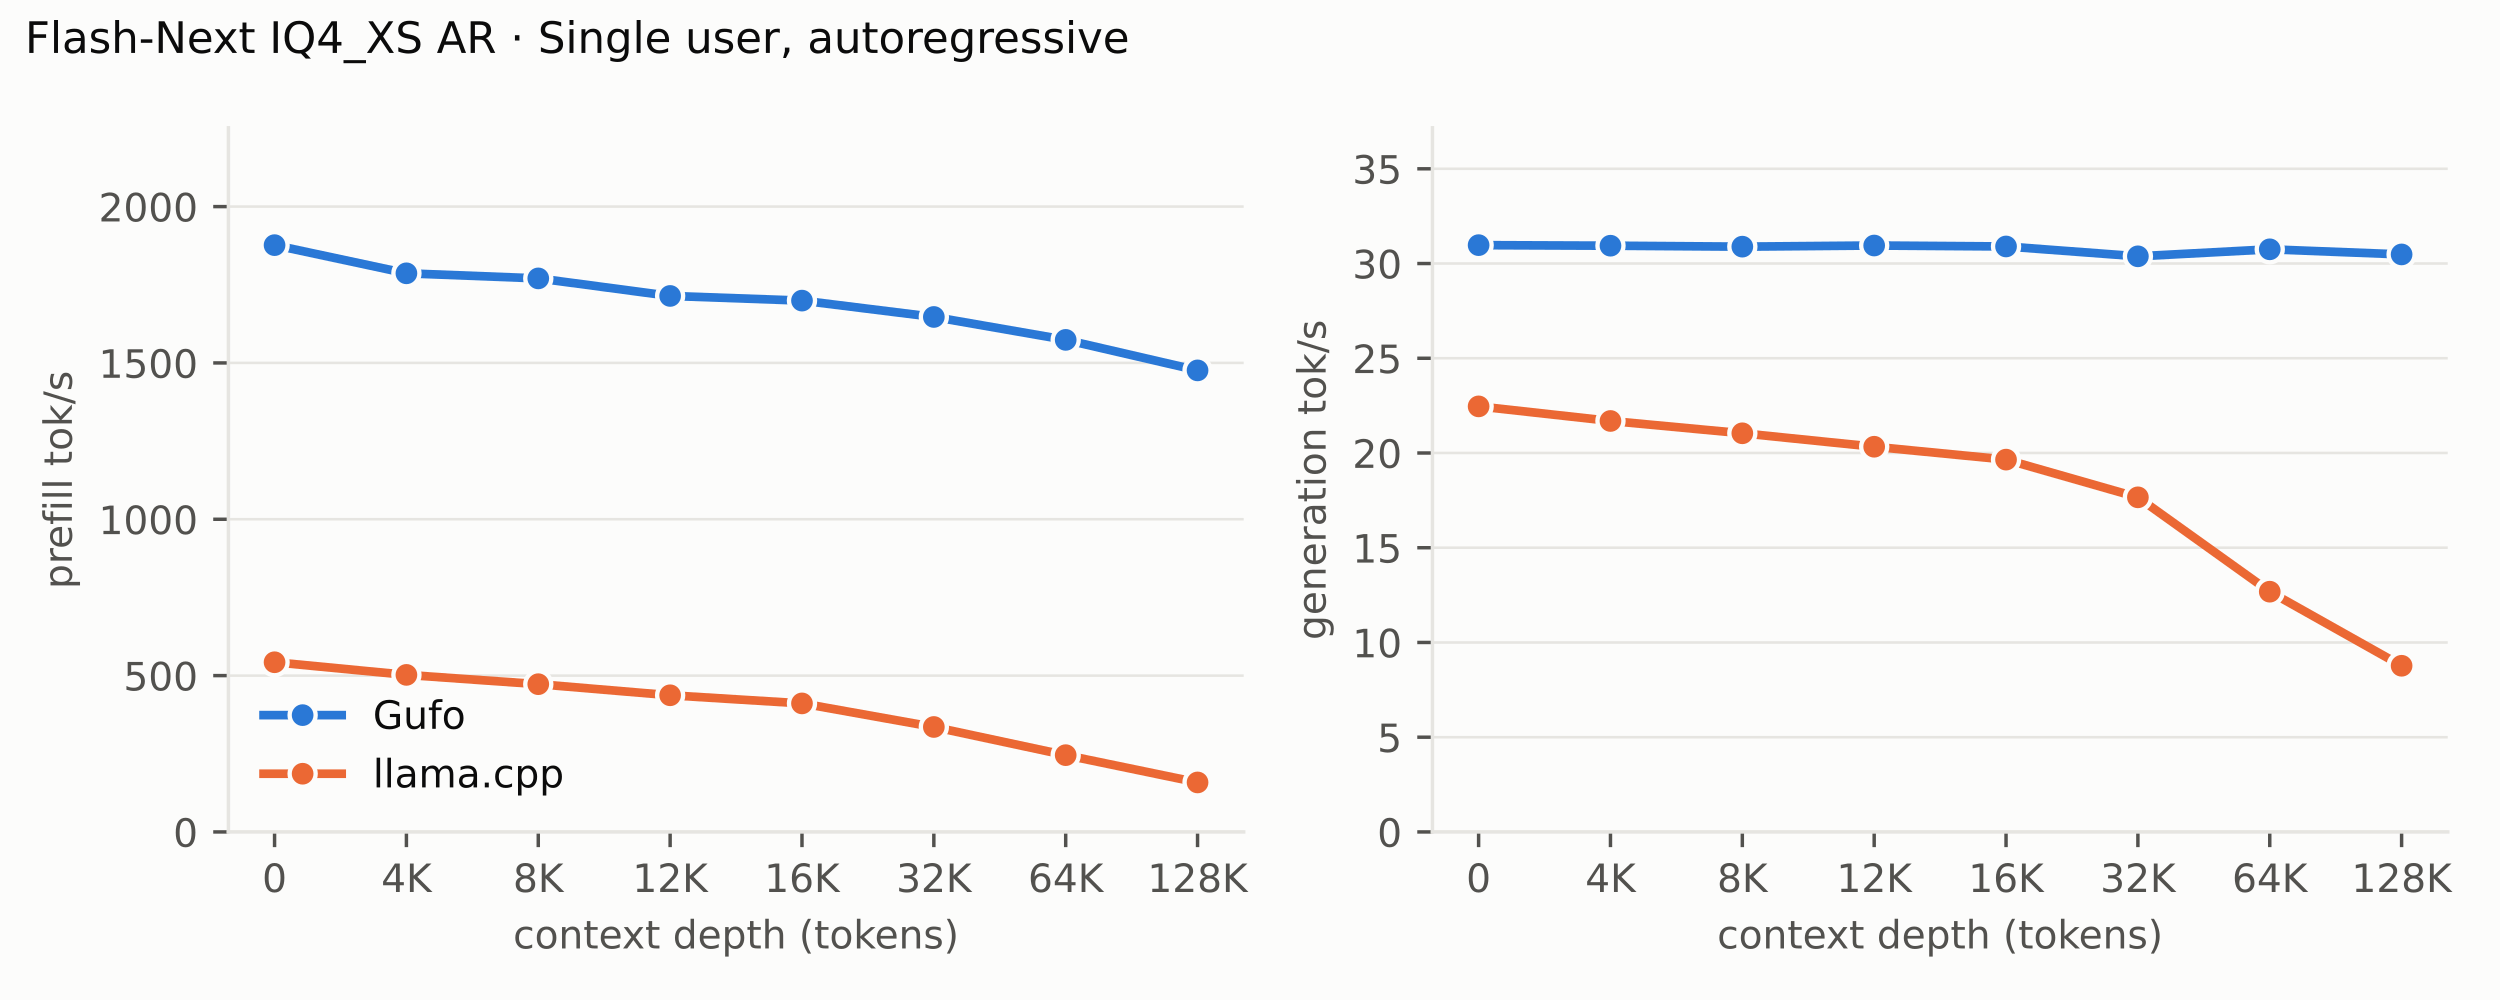
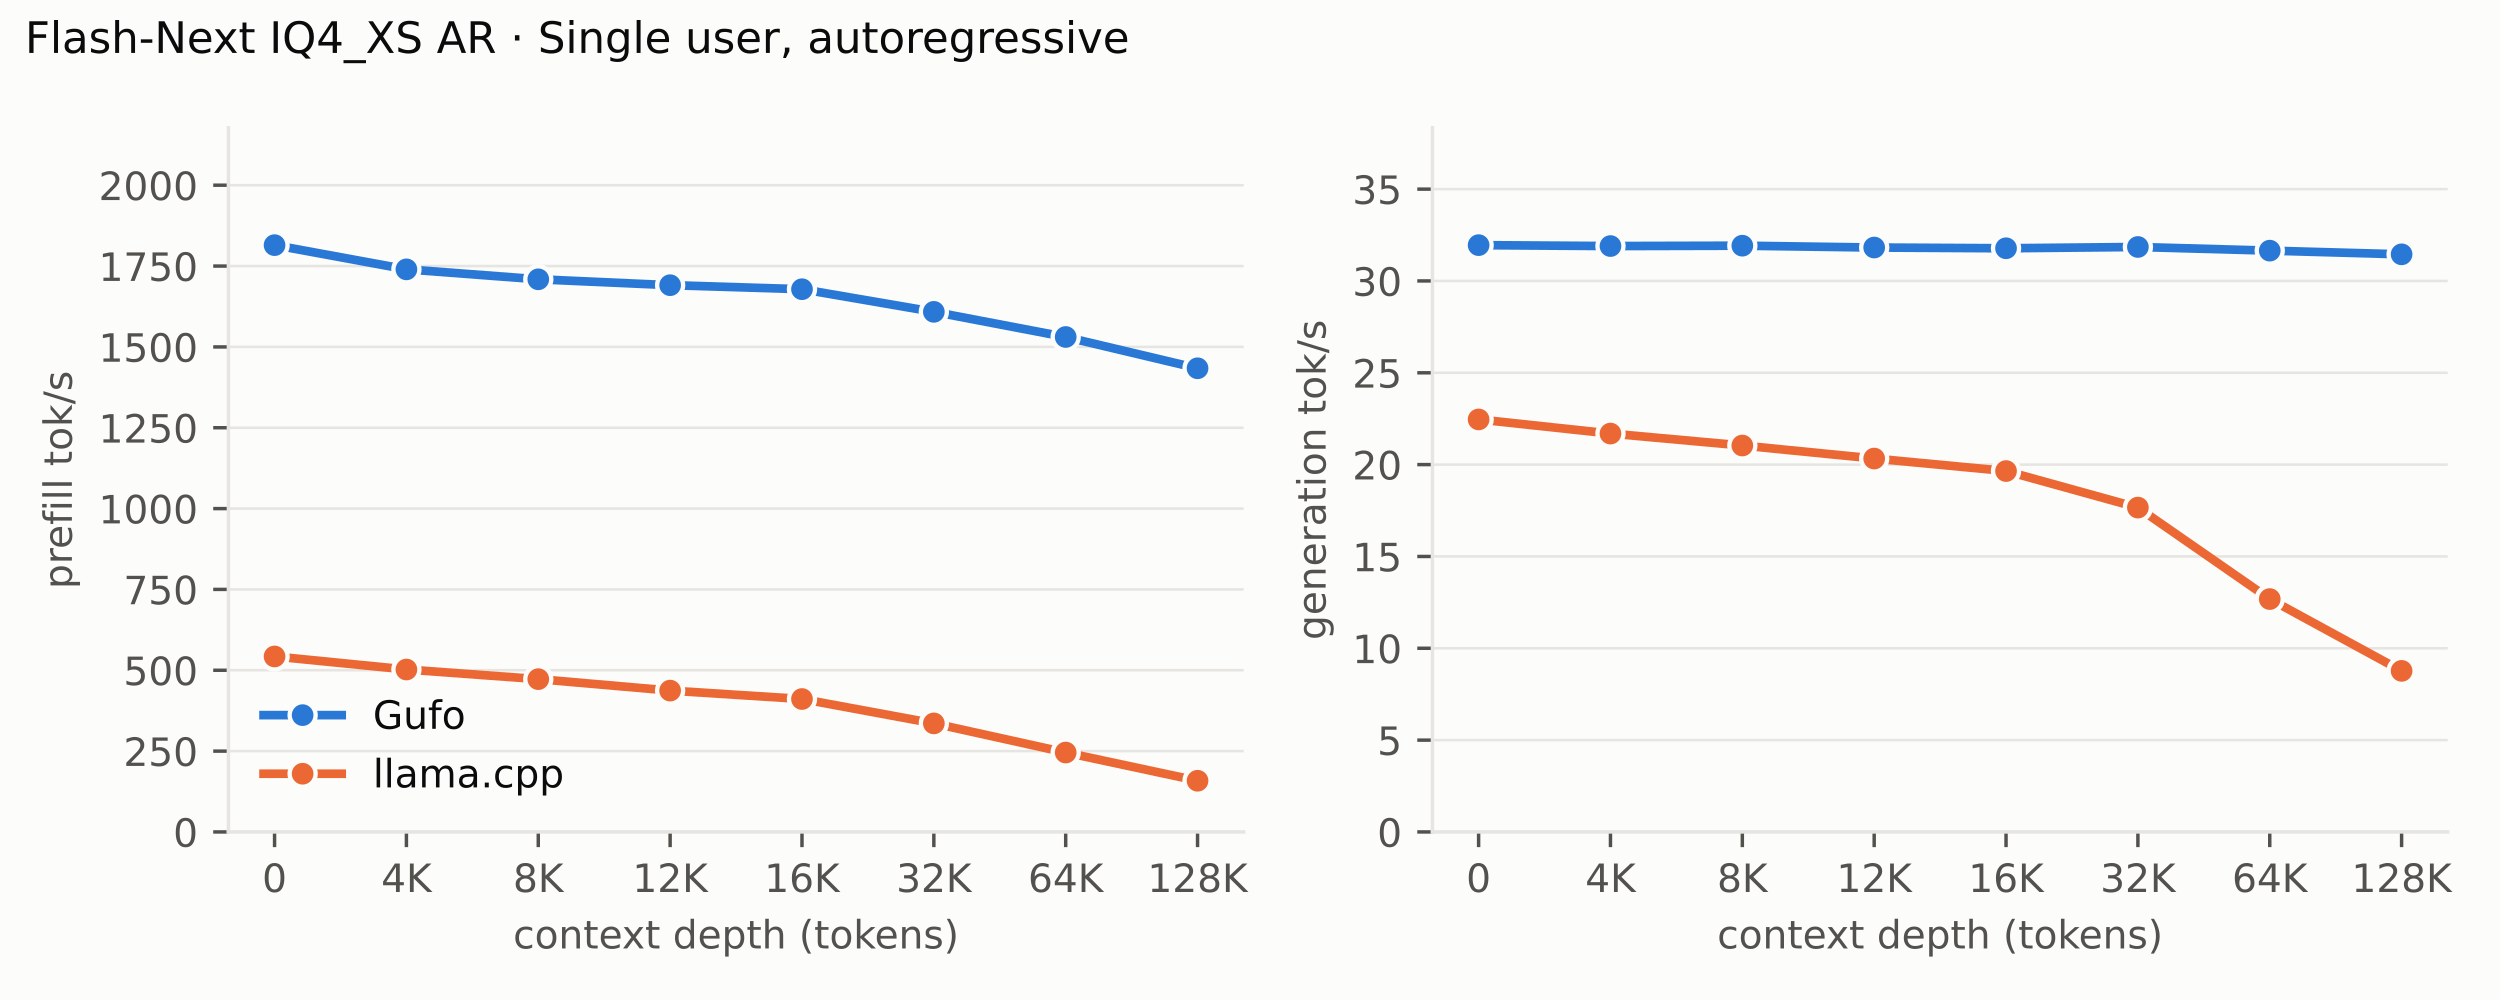
<svg xmlns="http://www.w3.org/2000/svg" xmlns:xlink="http://www.w3.org/1999/xlink" width="576pt" height="230.4pt" viewBox="0 0 576 230.4" version="1.1">
  <defs>
    <style type="text/css">*{stroke-linejoin: round; stroke-linecap: butt}</style>
  </defs>
  <g id="figure_1">
    <g id="patch_1">
      <path d="M 0 230.4 L 576 230.4 L 576 0 L 0 0 z " style="fill: #fcfcfb" />
    </g>
    <g id="axes_1">
      <g id="patch_2">
        <path d="M 52.626 191.679 L 286.549 191.679 L 286.549 29.441 L 52.626 29.441 z " style="fill: #fcfcfb" />
      </g>
      <g id="matplotlib.axis_1">
        <g id="xtick_1">
          <g id="line2d_1">
            <defs>
              <path id="m1ebf051f68" d="M 0 0 L 0 3.5 " style="stroke: #52514e; stroke-width: 0.8" />
            </defs>
            <g>
              <use xlink:href="#m1ebf051f68" x="63.259" y="191.679" style="fill: #52514e; stroke: #52514e; stroke-width: 0.8" />
            </g>
          </g>
          <g id="text_1">
            <text style="font-size: 9px; font-family: 'DejaVu Sans', 'Bitstream Vera Sans', 'Computer Modern Sans Serif', 'Lucida Grande', 'Verdana', 'Geneva', 'Lucid', 'Arial', 'Helvetica', 'Avant Garde', sans-serif; text-anchor: middle; fill: #52514e" x="63.259" y="205.517" transform="rotate(-0 63.25858 205.5172)">0</text>
          </g>
        </g>
        <g id="xtick_2">
          <g id="line2d_2">
            <g>
              <use xlink:href="#m1ebf051f68" x="93.638" y="191.679" style="fill: #52514e; stroke: #52514e; stroke-width: 0.8" />
            </g>
          </g>
          <g id="text_2">
            <text style="font-size: 9px; font-family: 'DejaVu Sans', 'Bitstream Vera Sans', 'Computer Modern Sans Serif', 'Lucida Grande', 'Verdana', 'Geneva', 'Lucid', 'Arial', 'Helvetica', 'Avant Garde', sans-serif; text-anchor: middle; fill: #52514e" x="93.638" y="205.517" transform="rotate(-0 93.63823 205.5172)">4K</text>
          </g>
        </g>
        <g id="xtick_3">
          <g id="line2d_3">
            <g>
              <use xlink:href="#m1ebf051f68" x="124.018" y="191.679" style="fill: #52514e; stroke: #52514e; stroke-width: 0.8" />
            </g>
          </g>
          <g id="text_3">
            <text style="font-size: 9px; font-family: 'DejaVu Sans', 'Bitstream Vera Sans', 'Computer Modern Sans Serif', 'Lucida Grande', 'Verdana', 'Geneva', 'Lucid', 'Arial', 'Helvetica', 'Avant Garde', sans-serif; text-anchor: middle; fill: #52514e" x="124.018" y="205.517" transform="rotate(-0 124.0179 205.5172)">8K</text>
          </g>
        </g>
        <g id="xtick_4">
          <g id="line2d_4">
            <g>
              <use xlink:href="#m1ebf051f68" x="154.398" y="191.679" style="fill: #52514e; stroke: #52514e; stroke-width: 0.8" />
            </g>
          </g>
          <g id="text_4">
            <text style="font-size: 9px; font-family: 'DejaVu Sans', 'Bitstream Vera Sans', 'Computer Modern Sans Serif', 'Lucida Grande', 'Verdana', 'Geneva', 'Lucid', 'Arial', 'Helvetica', 'Avant Garde', sans-serif; text-anchor: middle; fill: #52514e" x="154.398" y="205.517" transform="rotate(-0 154.3975 205.5172)">12K</text>
          </g>
        </g>
        <g id="xtick_5">
          <g id="line2d_5">
            <g>
              <use xlink:href="#m1ebf051f68" x="184.777" y="191.679" style="fill: #52514e; stroke: #52514e; stroke-width: 0.8" />
            </g>
          </g>
          <g id="text_5">
            <text style="font-size: 9px; font-family: 'DejaVu Sans', 'Bitstream Vera Sans', 'Computer Modern Sans Serif', 'Lucida Grande', 'Verdana', 'Geneva', 'Lucid', 'Arial', 'Helvetica', 'Avant Garde', sans-serif; text-anchor: middle; fill: #52514e" x="184.777" y="205.517" transform="rotate(-0 184.7772 205.5172)">16K</text>
          </g>
        </g>
        <g id="xtick_6">
          <g id="line2d_6">
            <g>
              <use xlink:href="#m1ebf051f68" x="215.157" y="191.679" style="fill: #52514e; stroke: #52514e; stroke-width: 0.8" />
            </g>
          </g>
          <g id="text_6">
            <text style="font-size: 9px; font-family: 'DejaVu Sans', 'Bitstream Vera Sans', 'Computer Modern Sans Serif', 'Lucida Grande', 'Verdana', 'Geneva', 'Lucid', 'Arial', 'Helvetica', 'Avant Garde', sans-serif; text-anchor: middle; fill: #52514e" x="215.157" y="205.517" transform="rotate(-0 215.1568 205.5172)">32K</text>
          </g>
        </g>
        <g id="xtick_7">
          <g id="line2d_7">
            <g>
              <use xlink:href="#m1ebf051f68" x="245.536" y="191.679" style="fill: #52514e; stroke: #52514e; stroke-width: 0.8" />
            </g>
          </g>
          <g id="text_7">
            <text style="font-size: 9px; font-family: 'DejaVu Sans', 'Bitstream Vera Sans', 'Computer Modern Sans Serif', 'Lucida Grande', 'Verdana', 'Geneva', 'Lucid', 'Arial', 'Helvetica', 'Avant Garde', sans-serif; text-anchor: middle; fill: #52514e" x="245.536" y="205.517" transform="rotate(-0 245.5365 205.5172)">64K</text>
          </g>
        </g>
        <g id="xtick_8">
          <g id="line2d_8">
            <g>
              <use xlink:href="#m1ebf051f68" x="275.916" y="191.679" style="fill: #52514e; stroke: #52514e; stroke-width: 0.8" />
            </g>
          </g>
          <g id="text_8">
            <text style="font-size: 9px; font-family: 'DejaVu Sans', 'Bitstream Vera Sans', 'Computer Modern Sans Serif', 'Lucida Grande', 'Verdana', 'Geneva', 'Lucid', 'Arial', 'Helvetica', 'Avant Garde', sans-serif; text-anchor: middle; fill: #52514e" x="275.916" y="205.517" transform="rotate(-0 275.9161 205.5172)">128K</text>
          </g>
        </g>
        <g id="text_9">
          <text style="font-size: 9px; font-family: 'DejaVu Sans', 'Bitstream Vera Sans', 'Computer Modern Sans Serif', 'Lucida Grande', 'Verdana', 'Geneva', 'Lucid', 'Arial', 'Helvetica', 'Avant Garde', sans-serif; text-anchor: middle; fill: #52514e" x="169.587" y="218.518" transform="rotate(-0 169.5874 218.5179)">context depth (tokens)</text>
        </g>
      </g>
      <g id="matplotlib.axis_2">
        <g id="ytick_1">
          <g id="line2d_9">
-             <path d="M 52.626 191.679 L 286.549 191.679 " clip-path="url(#p1245cb9a4b)" style="fill: none; stroke: #e6e5e1; stroke-width: 0.6; stroke-linecap: square" />
+             <path d="M 52.626 191.679 L 286.549 191.679 " clip-path="url(#pd41758e7b6)" style="fill: none; stroke: #e6e5e1; stroke-width: 0.6; stroke-linecap: square" />
          </g>
          <g id="line2d_10">
            <defs>
              <path id="m680e5b1e24" d="M 0 0 L -3.5 0 " style="stroke: #52514e; stroke-width: 0.8" />
            </defs>
            <g>
              <use xlink:href="#m680e5b1e24" x="52.626" y="191.679" style="fill: #52514e; stroke: #52514e; stroke-width: 0.8" />
            </g>
          </g>
          <g id="text_10">
            <text style="font-size: 9px; font-family: 'DejaVu Sans', 'Bitstream Vera Sans', 'Computer Modern Sans Serif', 'Lucida Grande', 'Verdana', 'Geneva', 'Lucid', 'Arial', 'Helvetica', 'Avant Garde', sans-serif; text-anchor: end; fill: #52514e" x="45.626" y="195.098" transform="rotate(-0 45.6257 195.0982)">0</text>
          </g>
        </g>
        <g id="ytick_2">
          <g id="line2d_11">
-             <path d="M 52.626 155.659 L 286.549 155.659 " clip-path="url(#p1245cb9a4b)" style="fill: none; stroke: #e6e5e1; stroke-width: 0.6; stroke-linecap: square" />
+             <path d="M 52.626 173.054 L 286.549 173.054 " clip-path="url(#pd41758e7b6)" style="fill: none; stroke: #e6e5e1; stroke-width: 0.6; stroke-linecap: square" />
          </g>
          <g id="line2d_12">
            <g>
-               <use xlink:href="#m680e5b1e24" x="52.626" y="155.659" style="fill: #52514e; stroke: #52514e; stroke-width: 0.8" />
+               <use xlink:href="#m680e5b1e24" x="52.626" y="173.054" style="fill: #52514e; stroke: #52514e; stroke-width: 0.8" />
            </g>
          </g>
          <g id="text_11">
-             <text style="font-size: 9px; font-family: 'DejaVu Sans', 'Bitstream Vera Sans', 'Computer Modern Sans Serif', 'Lucida Grande', 'Verdana', 'Geneva', 'Lucid', 'Arial', 'Helvetica', 'Avant Garde', sans-serif; text-anchor: end; fill: #52514e" x="45.626" y="159.078" transform="rotate(-0 45.6257 159.0779)">500</text>
+             <text style="font-size: 9px; font-family: 'DejaVu Sans', 'Bitstream Vera Sans', 'Computer Modern Sans Serif', 'Lucida Grande', 'Verdana', 'Geneva', 'Lucid', 'Arial', 'Helvetica', 'Avant Garde', sans-serif; text-anchor: end; fill: #52514e" x="45.626" y="176.473" transform="rotate(-0 45.6257 176.4728)">250</text>
          </g>
        </g>
        <g id="ytick_3">
          <g id="line2d_13">
-             <path d="M 52.626 119.639 L 286.549 119.639 " clip-path="url(#p1245cb9a4b)" style="fill: none; stroke: #e6e5e1; stroke-width: 0.6; stroke-linecap: square" />
+             <path d="M 52.626 154.429 L 286.549 154.429 " clip-path="url(#pd41758e7b6)" style="fill: none; stroke: #e6e5e1; stroke-width: 0.6; stroke-linecap: square" />
          </g>
          <g id="line2d_14">
            <g>
-               <use xlink:href="#m680e5b1e24" x="52.626" y="119.639" style="fill: #52514e; stroke: #52514e; stroke-width: 0.8" />
+               <use xlink:href="#m680e5b1e24" x="52.626" y="154.429" style="fill: #52514e; stroke: #52514e; stroke-width: 0.8" />
            </g>
          </g>
          <g id="text_12">
-             <text style="font-size: 9px; font-family: 'DejaVu Sans', 'Bitstream Vera Sans', 'Computer Modern Sans Serif', 'Lucida Grande', 'Verdana', 'Geneva', 'Lucid', 'Arial', 'Helvetica', 'Avant Garde', sans-serif; text-anchor: end; fill: #52514e" x="45.626" y="123.058" transform="rotate(-0 45.6257 123.0576)">1000</text>
+             <text style="font-size: 9px; font-family: 'DejaVu Sans', 'Bitstream Vera Sans', 'Computer Modern Sans Serif', 'Lucida Grande', 'Verdana', 'Geneva', 'Lucid', 'Arial', 'Helvetica', 'Avant Garde', sans-serif; text-anchor: end; fill: #52514e" x="45.626" y="157.847" transform="rotate(-0 45.6257 157.8475)">500</text>
          </g>
        </g>
        <g id="ytick_4">
          <g id="line2d_15">
-             <path d="M 52.626 83.618 L 286.549 83.618 " clip-path="url(#p1245cb9a4b)" style="fill: none; stroke: #e6e5e1; stroke-width: 0.6; stroke-linecap: square" />
+             <path d="M 52.626 135.803 L 286.549 135.803 " clip-path="url(#pd41758e7b6)" style="fill: none; stroke: #e6e5e1; stroke-width: 0.6; stroke-linecap: square" />
          </g>
          <g id="line2d_16">
            <g>
-               <use xlink:href="#m680e5b1e24" x="52.626" y="83.618" style="fill: #52514e; stroke: #52514e; stroke-width: 0.8" />
+               <use xlink:href="#m680e5b1e24" x="52.626" y="135.803" style="fill: #52514e; stroke: #52514e; stroke-width: 0.8" />
            </g>
          </g>
          <g id="text_13">
-             <text style="font-size: 9px; font-family: 'DejaVu Sans', 'Bitstream Vera Sans', 'Computer Modern Sans Serif', 'Lucida Grande', 'Verdana', 'Geneva', 'Lucid', 'Arial', 'Helvetica', 'Avant Garde', sans-serif; text-anchor: end; fill: #52514e" x="45.626" y="87.037" transform="rotate(-0 45.6257 87.03721)">1500</text>
+             <text style="font-size: 9px; font-family: 'DejaVu Sans', 'Bitstream Vera Sans', 'Computer Modern Sans Serif', 'Lucida Grande', 'Verdana', 'Geneva', 'Lucid', 'Arial', 'Helvetica', 'Avant Garde', sans-serif; text-anchor: end; fill: #52514e" x="45.626" y="139.222" transform="rotate(-0 45.6257 139.2221)">750</text>
          </g>
        </g>
        <g id="ytick_5">
          <g id="line2d_17">
-             <path d="M 52.626 47.598 L 286.549 47.598 " clip-path="url(#p1245cb9a4b)" style="fill: none; stroke: #e6e5e1; stroke-width: 0.6; stroke-linecap: square" />
+             <path d="M 52.626 117.178 L 286.549 117.178 " clip-path="url(#pd41758e7b6)" style="fill: none; stroke: #e6e5e1; stroke-width: 0.6; stroke-linecap: square" />
          </g>
          <g id="line2d_18">
            <g>
-               <use xlink:href="#m680e5b1e24" x="52.626" y="47.598" style="fill: #52514e; stroke: #52514e; stroke-width: 0.8" />
+               <use xlink:href="#m680e5b1e24" x="52.626" y="117.178" style="fill: #52514e; stroke: #52514e; stroke-width: 0.8" />
            </g>
          </g>
          <g id="text_14">
-             <text style="font-size: 9px; font-family: 'DejaVu Sans', 'Bitstream Vera Sans', 'Computer Modern Sans Serif', 'Lucida Grande', 'Verdana', 'Geneva', 'Lucid', 'Arial', 'Helvetica', 'Avant Garde', sans-serif; text-anchor: end; fill: #52514e" x="45.626" y="51.017" transform="rotate(-0 45.6257 51.01686)">2000</text>
-           </g>
-         </g>
-         <g id="text_15">
+             <text style="font-size: 9px; font-family: 'DejaVu Sans', 'Bitstream Vera Sans', 'Computer Modern Sans Serif', 'Lucida Grande', 'Verdana', 'Geneva', 'Lucid', 'Arial', 'Helvetica', 'Avant Garde', sans-serif; text-anchor: end; fill: #52514e" x="45.626" y="120.597" transform="rotate(-0 45.6257 120.5967)">1000</text>
+           </g>
+         </g>
+         <g id="ytick_6">
+           <g id="line2d_19">
+             <path d="M 52.626 98.552 L 286.549 98.552 " clip-path="url(#pd41758e7b6)" style="fill: none; stroke: #e6e5e1; stroke-width: 0.6; stroke-linecap: square" />
+           </g>
+           <g id="line2d_20">
+             <g>
+               <use xlink:href="#m680e5b1e24" x="52.626" y="98.552" style="fill: #52514e; stroke: #52514e; stroke-width: 0.8" />
+             </g>
+           </g>
+           <g id="text_15">
+             <text style="font-size: 9px; font-family: 'DejaVu Sans', 'Bitstream Vera Sans', 'Computer Modern Sans Serif', 'Lucida Grande', 'Verdana', 'Geneva', 'Lucid', 'Arial', 'Helvetica', 'Avant Garde', sans-serif; text-anchor: end; fill: #52514e" x="45.626" y="101.971" transform="rotate(-0 45.6257 101.9713)">1250</text>
+           </g>
+         </g>
+         <g id="ytick_7">
+           <g id="line2d_21">
+             <path d="M 52.626 79.927 L 286.549 79.927 " clip-path="url(#pd41758e7b6)" style="fill: none; stroke: #e6e5e1; stroke-width: 0.6; stroke-linecap: square" />
+           </g>
+           <g id="line2d_22">
+             <g>
+               <use xlink:href="#m680e5b1e24" x="52.626" y="79.927" style="fill: #52514e; stroke: #52514e; stroke-width: 0.8" />
+             </g>
+           </g>
+           <g id="text_16">
+             <text style="font-size: 9px; font-family: 'DejaVu Sans', 'Bitstream Vera Sans', 'Computer Modern Sans Serif', 'Lucida Grande', 'Verdana', 'Geneva', 'Lucid', 'Arial', 'Helvetica', 'Avant Garde', sans-serif; text-anchor: end; fill: #52514e" x="45.626" y="83.346" transform="rotate(-0 45.6257 83.34587)">1500</text>
+           </g>
+         </g>
+         <g id="ytick_8">
+           <g id="line2d_23">
+             <path d="M 52.626 61.302 L 286.549 61.302 " clip-path="url(#pd41758e7b6)" style="fill: none; stroke: #e6e5e1; stroke-width: 0.6; stroke-linecap: square" />
+           </g>
+           <g id="line2d_24">
+             <g>
+               <use xlink:href="#m680e5b1e24" x="52.626" y="61.302" style="fill: #52514e; stroke: #52514e; stroke-width: 0.8" />
+             </g>
+           </g>
+           <g id="text_17">
+             <text style="font-size: 9px; font-family: 'DejaVu Sans', 'Bitstream Vera Sans', 'Computer Modern Sans Serif', 'Lucida Grande', 'Verdana', 'Geneva', 'Lucid', 'Arial', 'Helvetica', 'Avant Garde', sans-serif; text-anchor: end; fill: #52514e" x="45.626" y="64.72" transform="rotate(-0 45.6257 64.72048)">1750</text>
+           </g>
+         </g>
+         <g id="ytick_9">
+           <g id="line2d_25">
+             <path d="M 52.626 42.676 L 286.549 42.676 " clip-path="url(#pd41758e7b6)" style="fill: none; stroke: #e6e5e1; stroke-width: 0.6; stroke-linecap: square" />
+           </g>
+           <g id="line2d_26">
+             <g>
+               <use xlink:href="#m680e5b1e24" x="52.626" y="42.676" style="fill: #52514e; stroke: #52514e; stroke-width: 0.8" />
+             </g>
+           </g>
+           <g id="text_18">
+             <text style="font-size: 9px; font-family: 'DejaVu Sans', 'Bitstream Vera Sans', 'Computer Modern Sans Serif', 'Lucida Grande', 'Verdana', 'Geneva', 'Lucid', 'Arial', 'Helvetica', 'Avant Garde', sans-serif; text-anchor: end; fill: #52514e" x="45.626" y="46.095" transform="rotate(-0 45.6257 46.09508)">2000</text>
+           </g>
+         </g>
+         <g id="text_19">
          <text style="font-size: 9px; font-family: 'DejaVu Sans', 'Bitstream Vera Sans', 'Computer Modern Sans Serif', 'Lucida Grande', 'Verdana', 'Geneva', 'Lucid', 'Arial', 'Helvetica', 'Avant Garde', sans-serif; text-anchor: middle; fill: #52514e" x="16.559" y="110.56" transform="rotate(-90 16.55859 110.56)">prefill tok/s</text>
        </g>
      </g>
-       <g id="line2d_19">
-         <path d="M 63.259 56.481 L 93.638 62.971 L 124.018 64.144 L 154.398 68.186 L 184.777 69.261 L 215.157 73.028 L 245.536 78.308 L 275.916 85.338 " clip-path="url(#p1245cb9a4b)" style="fill: none; stroke: #2a78d6; stroke-width: 2; stroke-linecap: square" />
+       <g id="line2d_27">
+         <path d="M 63.259 56.481 L 93.638 62.061 L 124.018 64.353 L 154.398 65.708 L 184.777 66.636 L 215.157 71.85 L 245.536 77.644 L 275.916 84.852 " clip-path="url(#pd41758e7b6)" style="fill: none; stroke: #2a78d6; stroke-width: 2; stroke-linecap: square" />
        <defs>
          <path id="m91930ba968" d="M 0 3 C 0.796 3 1.559 2.684 2.121 2.121 C 2.684 1.559 3 0.796 3 0 C 3 -0.796 2.684 -1.559 2.121 -2.121 C 1.559 -2.684 0.796 -3 0 -3 C -0.796 -3 -1.559 -2.684 -2.121 -2.121 C -2.684 -1.559 -3 -0.796 -3 0 C -3 0.796 -2.684 1.559 -2.121 2.121 C -1.559 2.684 -0.796 3 0 3 z " style="stroke: #fcfcfb" />
        </defs>
-         <g clip-path="url(#p1245cb9a4b)">
+         <g clip-path="url(#pd41758e7b6)">
          <use xlink:href="#m91930ba968" x="63.259" y="56.481" style="fill: #2a78d6; stroke: #fcfcfb" />
-           <use xlink:href="#m91930ba968" x="93.638" y="62.971" style="fill: #2a78d6; stroke: #fcfcfb" />
-           <use xlink:href="#m91930ba968" x="124.018" y="64.144" style="fill: #2a78d6; stroke: #fcfcfb" />
-           <use xlink:href="#m91930ba968" x="154.398" y="68.186" style="fill: #2a78d6; stroke: #fcfcfb" />
-           <use xlink:href="#m91930ba968" x="184.777" y="69.261" style="fill: #2a78d6; stroke: #fcfcfb" />
-           <use xlink:href="#m91930ba968" x="215.157" y="73.028" style="fill: #2a78d6; stroke: #fcfcfb" />
-           <use xlink:href="#m91930ba968" x="245.536" y="78.308" style="fill: #2a78d6; stroke: #fcfcfb" />
-           <use xlink:href="#m91930ba968" x="275.916" y="85.338" style="fill: #2a78d6; stroke: #fcfcfb" />
-         </g>
-       </g>
-       <g id="line2d_20">
-         <path d="M 63.259 152.583 L 93.638 155.495 L 124.018 157.637 L 154.398 160.192 L 184.777 162.066 L 215.157 167.496 L 245.536 173.989 L 275.916 180.275 " clip-path="url(#p1245cb9a4b)" style="fill: none; stroke: #eb6834; stroke-width: 2; stroke-linecap: square" />
+           <use xlink:href="#m91930ba968" x="93.638" y="62.061" style="fill: #2a78d6; stroke: #fcfcfb" />
+           <use xlink:href="#m91930ba968" x="124.018" y="64.353" style="fill: #2a78d6; stroke: #fcfcfb" />
+           <use xlink:href="#m91930ba968" x="154.398" y="65.708" style="fill: #2a78d6; stroke: #fcfcfb" />
+           <use xlink:href="#m91930ba968" x="184.777" y="66.636" style="fill: #2a78d6; stroke: #fcfcfb" />
+           <use xlink:href="#m91930ba968" x="215.157" y="71.85" style="fill: #2a78d6; stroke: #fcfcfb" />
+           <use xlink:href="#m91930ba968" x="245.536" y="77.644" style="fill: #2a78d6; stroke: #fcfcfb" />
+           <use xlink:href="#m91930ba968" x="275.916" y="84.852" style="fill: #2a78d6; stroke: #fcfcfb" />
+         </g>
+       </g>
+       <g id="line2d_28">
+         <path d="M 63.259 151.247 L 93.638 154.259 L 124.018 156.474 L 154.398 159.117 L 184.777 161.055 L 215.157 166.67 L 245.536 173.385 L 275.916 179.885 " clip-path="url(#pd41758e7b6)" style="fill: none; stroke: #eb6834; stroke-width: 2; stroke-linecap: square" />
        <defs>
          <path id="ma0614988b8" d="M 0 3 C 0.796 3 1.559 2.684 2.121 2.121 C 2.684 1.559 3 0.796 3 0 C 3 -0.796 2.684 -1.559 2.121 -2.121 C 1.559 -2.684 0.796 -3 0 -3 C -0.796 -3 -1.559 -2.684 -2.121 -2.121 C -2.684 -1.559 -3 -0.796 -3 0 C -3 0.796 -2.684 1.559 -2.121 2.121 C -1.559 2.684 -0.796 3 0 3 z " style="stroke: #fcfcfb" />
        </defs>
-         <g clip-path="url(#p1245cb9a4b)">
-           <use xlink:href="#ma0614988b8" x="63.259" y="152.583" style="fill: #eb6834; stroke: #fcfcfb" />
-           <use xlink:href="#ma0614988b8" x="93.638" y="155.495" style="fill: #eb6834; stroke: #fcfcfb" />
-           <use xlink:href="#ma0614988b8" x="124.018" y="157.637" style="fill: #eb6834; stroke: #fcfcfb" />
-           <use xlink:href="#ma0614988b8" x="154.398" y="160.192" style="fill: #eb6834; stroke: #fcfcfb" />
-           <use xlink:href="#ma0614988b8" x="184.777" y="162.066" style="fill: #eb6834; stroke: #fcfcfb" />
-           <use xlink:href="#ma0614988b8" x="215.157" y="167.496" style="fill: #eb6834; stroke: #fcfcfb" />
-           <use xlink:href="#ma0614988b8" x="245.536" y="173.989" style="fill: #eb6834; stroke: #fcfcfb" />
-           <use xlink:href="#ma0614988b8" x="275.916" y="180.275" style="fill: #eb6834; stroke: #fcfcfb" />
+         <g clip-path="url(#pd41758e7b6)">
+           <use xlink:href="#ma0614988b8" x="63.259" y="151.247" style="fill: #eb6834; stroke: #fcfcfb" />
+           <use xlink:href="#ma0614988b8" x="93.638" y="154.259" style="fill: #eb6834; stroke: #fcfcfb" />
+           <use xlink:href="#ma0614988b8" x="124.018" y="156.474" style="fill: #eb6834; stroke: #fcfcfb" />
+           <use xlink:href="#ma0614988b8" x="154.398" y="159.117" style="fill: #eb6834; stroke: #fcfcfb" />
+           <use xlink:href="#ma0614988b8" x="184.777" y="161.055" style="fill: #eb6834; stroke: #fcfcfb" />
+           <use xlink:href="#ma0614988b8" x="215.157" y="166.67" style="fill: #eb6834; stroke: #fcfcfb" />
+           <use xlink:href="#ma0614988b8" x="245.536" y="173.385" style="fill: #eb6834; stroke: #fcfcfb" />
+           <use xlink:href="#ma0614988b8" x="275.916" y="179.885" style="fill: #eb6834; stroke: #fcfcfb" />
        </g>
      </g>
      <g id="patch_3">
        <path d="M 52.626 191.679 L 52.626 29.441 " style="fill: none; stroke: #e6e5e1; stroke-width: 0.8; stroke-linejoin: miter; stroke-linecap: square" />
      </g>
      <g id="patch_4">
        <path d="M 52.626 191.679 L 286.549 191.679 " style="fill: none; stroke: #e6e5e1; stroke-width: 0.8; stroke-linejoin: miter; stroke-linecap: square" />
      </g>
      <g id="legend_1">
-         <g id="line2d_21">
+         <g id="line2d_29">
          <path d="M 60.726 164.766 L 69.726 164.766 L 78.726 164.766 " style="fill: none; stroke: #2a78d6; stroke-width: 2; stroke-linecap: square" />
          <g>
            <use xlink:href="#m91930ba968" x="69.726" y="164.766" style="fill: #2a78d6; stroke: #fcfcfb" />
          </g>
        </g>
-         <g id="text_16">
+         <g id="text_20">
          <text style="font-size: 9px; font-family: 'DejaVu Sans', 'Bitstream Vera Sans', 'Computer Modern Sans Serif', 'Lucida Grande', 'Verdana', 'Geneva', 'Lucid', 'Arial', 'Helvetica', 'Avant Garde', sans-serif; text-anchor: start; fill: #0b0b0b" x="85.926" y="167.916" transform="rotate(-0 85.9257 167.9165)">Gufo</text>
        </g>
-         <g id="line2d_22">
+         <g id="line2d_30">
          <path d="M 60.726 178.267 L 69.726 178.267 L 78.726 178.267 " style="fill: none; stroke: #eb6834; stroke-width: 2; stroke-linecap: square" />
          <g>
            <use xlink:href="#ma0614988b8" x="69.726" y="178.267" style="fill: #eb6834; stroke: #fcfcfb" />
          </g>
        </g>
-         <g id="text_17">
+         <g id="text_21">
          <text style="font-size: 9px; font-family: 'DejaVu Sans', 'Bitstream Vera Sans', 'Computer Modern Sans Serif', 'Lucida Grande', 'Verdana', 'Geneva', 'Lucid', 'Arial', 'Helvetica', 'Avant Garde', sans-serif; text-anchor: start; fill: #0b0b0b" x="85.926" y="181.417" transform="rotate(-0 85.9257 181.4172)">llama.cpp</text>
        </g>
      </g>
    </g>
    <g id="axes_2">
      <g id="patch_5">
        <path d="M 330.039 191.679 L 563.963 191.679 L 563.963 29.441 L 330.039 29.441 z " style="fill: #fcfcfb" />
      </g>
      <g id="matplotlib.axis_3">
        <g id="xtick_9">
-           <g id="line2d_23">
+           <g id="line2d_31">
            <g>
              <use xlink:href="#m1ebf051f68" x="340.672" y="191.679" style="fill: #52514e; stroke: #52514e; stroke-width: 0.8" />
            </g>
          </g>
-           <g id="text_18">
+           <g id="text_22">
            <text style="font-size: 9px; font-family: 'DejaVu Sans', 'Bitstream Vera Sans', 'Computer Modern Sans Serif', 'Lucida Grande', 'Verdana', 'Geneva', 'Lucid', 'Arial', 'Helvetica', 'Avant Garde', sans-serif; text-anchor: middle; fill: #52514e" x="340.672" y="205.517" transform="rotate(-0 340.6723 205.5172)">0</text>
          </g>
        </g>
        <g id="xtick_10">
-           <g id="line2d_24">
+           <g id="line2d_32">
            <g>
              <use xlink:href="#m1ebf051f68" x="371.052" y="191.679" style="fill: #52514e; stroke: #52514e; stroke-width: 0.8" />
            </g>
          </g>
-           <g id="text_19">
+           <g id="text_23">
            <text style="font-size: 9px; font-family: 'DejaVu Sans', 'Bitstream Vera Sans', 'Computer Modern Sans Serif', 'Lucida Grande', 'Verdana', 'Geneva', 'Lucid', 'Arial', 'Helvetica', 'Avant Garde', sans-serif; text-anchor: middle; fill: #52514e" x="371.052" y="205.517" transform="rotate(-0 371.052 205.5172)">4K</text>
          </g>
        </g>
        <g id="xtick_11">
-           <g id="line2d_25">
+           <g id="line2d_33">
            <g>
              <use xlink:href="#m1ebf051f68" x="401.432" y="191.679" style="fill: #52514e; stroke: #52514e; stroke-width: 0.8" />
            </g>
          </g>
-           <g id="text_20">
+           <g id="text_24">
            <text style="font-size: 9px; font-family: 'DejaVu Sans', 'Bitstream Vera Sans', 'Computer Modern Sans Serif', 'Lucida Grande', 'Verdana', 'Geneva', 'Lucid', 'Arial', 'Helvetica', 'Avant Garde', sans-serif; text-anchor: middle; fill: #52514e" x="401.432" y="205.517" transform="rotate(-0 401.4316 205.5172)">8K</text>
          </g>
        </g>
        <g id="xtick_12">
-           <g id="line2d_26">
+           <g id="line2d_34">
            <g>
              <use xlink:href="#m1ebf051f68" x="431.811" y="191.679" style="fill: #52514e; stroke: #52514e; stroke-width: 0.8" />
            </g>
          </g>
-           <g id="text_21">
+           <g id="text_25">
            <text style="font-size: 9px; font-family: 'DejaVu Sans', 'Bitstream Vera Sans', 'Computer Modern Sans Serif', 'Lucida Grande', 'Verdana', 'Geneva', 'Lucid', 'Arial', 'Helvetica', 'Avant Garde', sans-serif; text-anchor: middle; fill: #52514e" x="431.811" y="205.517" transform="rotate(-0 431.8113 205.5172)">12K</text>
          </g>
        </g>
        <g id="xtick_13">
-           <g id="line2d_27">
+           <g id="line2d_35">
            <g>
              <use xlink:href="#m1ebf051f68" x="462.191" y="191.679" style="fill: #52514e; stroke: #52514e; stroke-width: 0.8" />
            </g>
          </g>
-           <g id="text_22">
+           <g id="text_26">
            <text style="font-size: 9px; font-family: 'DejaVu Sans', 'Bitstream Vera Sans', 'Computer Modern Sans Serif', 'Lucida Grande', 'Verdana', 'Geneva', 'Lucid', 'Arial', 'Helvetica', 'Avant Garde', sans-serif; text-anchor: middle; fill: #52514e" x="462.191" y="205.517" transform="rotate(-0 462.1909 205.5172)">16K</text>
          </g>
        </g>
        <g id="xtick_14">
-           <g id="line2d_28">
+           <g id="line2d_36">
            <g>
              <use xlink:href="#m1ebf051f68" x="492.571" y="191.679" style="fill: #52514e; stroke: #52514e; stroke-width: 0.8" />
            </g>
          </g>
-           <g id="text_23">
+           <g id="text_27">
            <text style="font-size: 9px; font-family: 'DejaVu Sans', 'Bitstream Vera Sans', 'Computer Modern Sans Serif', 'Lucida Grande', 'Verdana', 'Geneva', 'Lucid', 'Arial', 'Helvetica', 'Avant Garde', sans-serif; text-anchor: middle; fill: #52514e" x="492.571" y="205.517" transform="rotate(-0 492.5706 205.5172)">32K</text>
          </g>
        </g>
        <g id="xtick_15">
-           <g id="line2d_29">
+           <g id="line2d_37">
            <g>
              <use xlink:href="#m1ebf051f68" x="522.95" y="191.679" style="fill: #52514e; stroke: #52514e; stroke-width: 0.8" />
            </g>
          </g>
-           <g id="text_24">
+           <g id="text_28">
            <text style="font-size: 9px; font-family: 'DejaVu Sans', 'Bitstream Vera Sans', 'Computer Modern Sans Serif', 'Lucida Grande', 'Verdana', 'Geneva', 'Lucid', 'Arial', 'Helvetica', 'Avant Garde', sans-serif; text-anchor: middle; fill: #52514e" x="522.95" y="205.517" transform="rotate(-0 522.9502 205.5172)">64K</text>
          </g>
        </g>
        <g id="xtick_16">
-           <g id="line2d_30">
+           <g id="line2d_38">
            <g>
              <use xlink:href="#m1ebf051f68" x="553.33" y="191.679" style="fill: #52514e; stroke: #52514e; stroke-width: 0.8" />
            </g>
          </g>
-           <g id="text_25">
+           <g id="text_29">
            <text style="font-size: 9px; font-family: 'DejaVu Sans', 'Bitstream Vera Sans', 'Computer Modern Sans Serif', 'Lucida Grande', 'Verdana', 'Geneva', 'Lucid', 'Arial', 'Helvetica', 'Avant Garde', sans-serif; text-anchor: middle; fill: #52514e" x="553.33" y="205.517" transform="rotate(-0 553.3299 205.5172)">128K</text>
          </g>
        </g>
-         <g id="text_26">
+         <g id="text_30">
          <text style="font-size: 9px; font-family: 'DejaVu Sans', 'Bitstream Vera Sans', 'Computer Modern Sans Serif', 'Lucida Grande', 'Verdana', 'Geneva', 'Lucid', 'Arial', 'Helvetica', 'Avant Garde', sans-serif; text-anchor: middle; fill: #52514e" x="447.001" y="218.518" transform="rotate(-0 447.0011 218.5179)">context depth (tokens)</text>
        </g>
      </g>
      <g id="matplotlib.axis_4">
-         <g id="ytick_6">
-           <g id="line2d_31">
-             <path d="M 330.039 191.679 L 563.963 191.679 " clip-path="url(#pfcade36f7c)" style="fill: none; stroke: #e6e5e1; stroke-width: 0.6; stroke-linecap: square" />
-           </g>
-           <g id="line2d_32">
-             <g>
-               <use xlink:href="#m680e5b1e24" x="330.039" y="191.679" style="fill: #52514e; stroke: #52514e; stroke-width: 0.8" />
-             </g>
-           </g>
-           <g id="text_27">
-             <text style="font-size: 9px; font-family: 'DejaVu Sans', 'Bitstream Vera Sans', 'Computer Modern Sans Serif', 'Lucida Grande', 'Verdana', 'Geneva', 'Lucid', 'Arial', 'Helvetica', 'Avant Garde', sans-serif; text-anchor: end; fill: #52514e" x="323.039" y="195.098" transform="rotate(-0 323.0395 195.0982)">0</text>
-           </g>
-         </g>
-         <g id="ytick_7">
-           <g id="line2d_33">
-             <path d="M 330.039 169.852 L 563.963 169.852 " clip-path="url(#pfcade36f7c)" style="fill: none; stroke: #e6e5e1; stroke-width: 0.6; stroke-linecap: square" />
-           </g>
-           <g id="line2d_34">
-             <g>
-               <use xlink:href="#m680e5b1e24" x="330.039" y="169.852" style="fill: #52514e; stroke: #52514e; stroke-width: 0.8" />
-             </g>
-           </g>
-           <g id="text_28">
-             <text style="font-size: 9px; font-family: 'DejaVu Sans', 'Bitstream Vera Sans', 'Computer Modern Sans Serif', 'Lucida Grande', 'Verdana', 'Geneva', 'Lucid', 'Arial', 'Helvetica', 'Avant Garde', sans-serif; text-anchor: end; fill: #52514e" x="323.039" y="173.271" transform="rotate(-0 323.0395 173.2709)">5</text>
-           </g>
-         </g>
-         <g id="ytick_8">
-           <g id="line2d_35">
-             <path d="M 330.039 148.025 L 563.963 148.025 " clip-path="url(#pfcade36f7c)" style="fill: none; stroke: #e6e5e1; stroke-width: 0.6; stroke-linecap: square" />
-           </g>
-           <g id="line2d_36">
-             <g>
-               <use xlink:href="#m680e5b1e24" x="330.039" y="148.025" style="fill: #52514e; stroke: #52514e; stroke-width: 0.8" />
-             </g>
-           </g>
-           <g id="text_29">
-             <text style="font-size: 9px; font-family: 'DejaVu Sans', 'Bitstream Vera Sans', 'Computer Modern Sans Serif', 'Lucida Grande', 'Verdana', 'Geneva', 'Lucid', 'Arial', 'Helvetica', 'Avant Garde', sans-serif; text-anchor: end; fill: #52514e" x="323.039" y="151.443" transform="rotate(-0 323.0395 151.4435)">10</text>
-           </g>
-         </g>
-         <g id="ytick_9">
-           <g id="line2d_37">
-             <path d="M 330.039 126.197 L 563.963 126.197 " clip-path="url(#pfcade36f7c)" style="fill: none; stroke: #e6e5e1; stroke-width: 0.6; stroke-linecap: square" />
-           </g>
-           <g id="line2d_38">
-             <g>
-               <use xlink:href="#m680e5b1e24" x="330.039" y="126.197" style="fill: #52514e; stroke: #52514e; stroke-width: 0.8" />
-             </g>
-           </g>
-           <g id="text_30">
-             <text style="font-size: 9px; font-family: 'DejaVu Sans', 'Bitstream Vera Sans', 'Computer Modern Sans Serif', 'Lucida Grande', 'Verdana', 'Geneva', 'Lucid', 'Arial', 'Helvetica', 'Avant Garde', sans-serif; text-anchor: end; fill: #52514e" x="323.039" y="129.616" transform="rotate(-0 323.0395 129.6161)">15</text>
-           </g>
-         </g>
        <g id="ytick_10">
          <g id="line2d_39">
-             <path d="M 330.039 104.37 L 563.963 104.37 " clip-path="url(#pfcade36f7c)" style="fill: none; stroke: #e6e5e1; stroke-width: 0.6; stroke-linecap: square" />
+             <path d="M 330.039 191.679 L 563.963 191.679 " clip-path="url(#pc69065fbe7)" style="fill: none; stroke: #e6e5e1; stroke-width: 0.6; stroke-linecap: square" />
          </g>
          <g id="line2d_40">
            <g>
-               <use xlink:href="#m680e5b1e24" x="330.039" y="104.37" style="fill: #52514e; stroke: #52514e; stroke-width: 0.8" />
+               <use xlink:href="#m680e5b1e24" x="330.039" y="191.679" style="fill: #52514e; stroke: #52514e; stroke-width: 0.8" />
            </g>
          </g>
          <g id="text_31">
-             <text style="font-size: 9px; font-family: 'DejaVu Sans', 'Bitstream Vera Sans', 'Computer Modern Sans Serif', 'Lucida Grande', 'Verdana', 'Geneva', 'Lucid', 'Arial', 'Helvetica', 'Avant Garde', sans-serif; text-anchor: end; fill: #52514e" x="323.039" y="107.789" transform="rotate(-0 323.0395 107.7887)">20</text>
+             <text style="font-size: 9px; font-family: 'DejaVu Sans', 'Bitstream Vera Sans', 'Computer Modern Sans Serif', 'Lucida Grande', 'Verdana', 'Geneva', 'Lucid', 'Arial', 'Helvetica', 'Avant Garde', sans-serif; text-anchor: end; fill: #52514e" x="323.039" y="195.098" transform="rotate(-0 323.0395 195.0982)">0</text>
          </g>
        </g>
        <g id="ytick_11">
          <g id="line2d_41">
-             <path d="M 330.039 82.542 L 563.963 82.542 " clip-path="url(#pfcade36f7c)" style="fill: none; stroke: #e6e5e1; stroke-width: 0.6; stroke-linecap: square" />
+             <path d="M 330.039 170.521 L 563.963 170.521 " clip-path="url(#pc69065fbe7)" style="fill: none; stroke: #e6e5e1; stroke-width: 0.6; stroke-linecap: square" />
          </g>
          <g id="line2d_42">
            <g>
-               <use xlink:href="#m680e5b1e24" x="330.039" y="82.542" style="fill: #52514e; stroke: #52514e; stroke-width: 0.8" />
+               <use xlink:href="#m680e5b1e24" x="330.039" y="170.521" style="fill: #52514e; stroke: #52514e; stroke-width: 0.8" />
            </g>
          </g>
          <g id="text_32">
-             <text style="font-size: 9px; font-family: 'DejaVu Sans', 'Bitstream Vera Sans', 'Computer Modern Sans Serif', 'Lucida Grande', 'Verdana', 'Geneva', 'Lucid', 'Arial', 'Helvetica', 'Avant Garde', sans-serif; text-anchor: end; fill: #52514e" x="323.039" y="85.961" transform="rotate(-0 323.0395 85.96137)">25</text>
+             <text style="font-size: 9px; font-family: 'DejaVu Sans', 'Bitstream Vera Sans', 'Computer Modern Sans Serif', 'Lucida Grande', 'Verdana', 'Geneva', 'Lucid', 'Arial', 'Helvetica', 'Avant Garde', sans-serif; text-anchor: end; fill: #52514e" x="323.039" y="173.94" transform="rotate(-0 323.0395 173.9404)">5</text>
          </g>
        </g>
        <g id="ytick_12">
          <g id="line2d_43">
-             <path d="M 330.039 60.715 L 563.963 60.715 " clip-path="url(#pfcade36f7c)" style="fill: none; stroke: #e6e5e1; stroke-width: 0.6; stroke-linecap: square" />
+             <path d="M 330.039 149.364 L 563.963 149.364 " clip-path="url(#pc69065fbe7)" style="fill: none; stroke: #e6e5e1; stroke-width: 0.6; stroke-linecap: square" />
          </g>
          <g id="line2d_44">
            <g>
-               <use xlink:href="#m680e5b1e24" x="330.039" y="60.715" style="fill: #52514e; stroke: #52514e; stroke-width: 0.8" />
+               <use xlink:href="#m680e5b1e24" x="330.039" y="149.364" style="fill: #52514e; stroke: #52514e; stroke-width: 0.8" />
            </g>
          </g>
          <g id="text_33">
-             <text style="font-size: 9px; font-family: 'DejaVu Sans', 'Bitstream Vera Sans', 'Computer Modern Sans Serif', 'Lucida Grande', 'Verdana', 'Geneva', 'Lucid', 'Arial', 'Helvetica', 'Avant Garde', sans-serif; text-anchor: end; fill: #52514e" x="323.039" y="64.134" transform="rotate(-0 323.0395 64.13399)">30</text>
+             <text style="font-size: 9px; font-family: 'DejaVu Sans', 'Bitstream Vera Sans', 'Computer Modern Sans Serif', 'Lucida Grande', 'Verdana', 'Geneva', 'Lucid', 'Arial', 'Helvetica', 'Avant Garde', sans-serif; text-anchor: end; fill: #52514e" x="323.039" y="152.783" transform="rotate(-0 323.0395 152.7825)">10</text>
          </g>
        </g>
        <g id="ytick_13">
          <g id="line2d_45">
-             <path d="M 330.039 38.888 L 563.963 38.888 " clip-path="url(#pfcade36f7c)" style="fill: none; stroke: #e6e5e1; stroke-width: 0.6; stroke-linecap: square" />
+             <path d="M 330.039 128.206 L 563.963 128.206 " clip-path="url(#pc69065fbe7)" style="fill: none; stroke: #e6e5e1; stroke-width: 0.6; stroke-linecap: square" />
          </g>
          <g id="line2d_46">
            <g>
-               <use xlink:href="#m680e5b1e24" x="330.039" y="38.888" style="fill: #52514e; stroke: #52514e; stroke-width: 0.8" />
+               <use xlink:href="#m680e5b1e24" x="330.039" y="128.206" style="fill: #52514e; stroke: #52514e; stroke-width: 0.8" />
            </g>
          </g>
          <g id="text_34">
-             <text style="font-size: 9px; font-family: 'DejaVu Sans', 'Bitstream Vera Sans', 'Computer Modern Sans Serif', 'Lucida Grande', 'Verdana', 'Geneva', 'Lucid', 'Arial', 'Helvetica', 'Avant Garde', sans-serif; text-anchor: end; fill: #52514e" x="323.039" y="42.307" transform="rotate(-0 323.0395 42.30662)">35</text>
-           </g>
-         </g>
-         <g id="text_35">
+             <text style="font-size: 9px; font-family: 'DejaVu Sans', 'Bitstream Vera Sans', 'Computer Modern Sans Serif', 'Lucida Grande', 'Verdana', 'Geneva', 'Lucid', 'Arial', 'Helvetica', 'Avant Garde', sans-serif; text-anchor: end; fill: #52514e" x="323.039" y="131.625" transform="rotate(-0 323.0395 131.6246)">15</text>
+           </g>
+         </g>
+         <g id="ytick_14">
+           <g id="line2d_47">
+             <path d="M 330.039 107.048 L 563.963 107.048 " clip-path="url(#pc69065fbe7)" style="fill: none; stroke: #e6e5e1; stroke-width: 0.6; stroke-linecap: square" />
+           </g>
+           <g id="line2d_48">
+             <g>
+               <use xlink:href="#m680e5b1e24" x="330.039" y="107.048" style="fill: #52514e; stroke: #52514e; stroke-width: 0.8" />
+             </g>
+           </g>
+           <g id="text_35">
+             <text style="font-size: 9px; font-family: 'DejaVu Sans', 'Bitstream Vera Sans', 'Computer Modern Sans Serif', 'Lucida Grande', 'Verdana', 'Geneva', 'Lucid', 'Arial', 'Helvetica', 'Avant Garde', sans-serif; text-anchor: end; fill: #52514e" x="323.039" y="110.467" transform="rotate(-0 323.0395 110.4668)">20</text>
+           </g>
+         </g>
+         <g id="ytick_15">
+           <g id="line2d_49">
+             <path d="M 330.039 85.89 L 563.963 85.89 " clip-path="url(#pc69065fbe7)" style="fill: none; stroke: #e6e5e1; stroke-width: 0.6; stroke-linecap: square" />
+           </g>
+           <g id="line2d_50">
+             <g>
+               <use xlink:href="#m680e5b1e24" x="330.039" y="85.89" style="fill: #52514e; stroke: #52514e; stroke-width: 0.8" />
+             </g>
+           </g>
+           <g id="text_36">
+             <text style="font-size: 9px; font-family: 'DejaVu Sans', 'Bitstream Vera Sans', 'Computer Modern Sans Serif', 'Lucida Grande', 'Verdana', 'Geneva', 'Lucid', 'Arial', 'Helvetica', 'Avant Garde', sans-serif; text-anchor: end; fill: #52514e" x="323.039" y="89.309" transform="rotate(-0 323.0395 89.30891)">25</text>
+           </g>
+         </g>
+         <g id="ytick_16">
+           <g id="line2d_51">
+             <path d="M 330.039 64.732 L 563.963 64.732 " clip-path="url(#pc69065fbe7)" style="fill: none; stroke: #e6e5e1; stroke-width: 0.6; stroke-linecap: square" />
+           </g>
+           <g id="line2d_52">
+             <g>
+               <use xlink:href="#m680e5b1e24" x="330.039" y="64.732" style="fill: #52514e; stroke: #52514e; stroke-width: 0.8" />
+             </g>
+           </g>
+           <g id="text_37">
+             <text style="font-size: 9px; font-family: 'DejaVu Sans', 'Bitstream Vera Sans', 'Computer Modern Sans Serif', 'Lucida Grande', 'Verdana', 'Geneva', 'Lucid', 'Arial', 'Helvetica', 'Avant Garde', sans-serif; text-anchor: end; fill: #52514e" x="323.039" y="68.151" transform="rotate(-0 323.0395 68.15105)">30</text>
+           </g>
+         </g>
+         <g id="ytick_17">
+           <g id="line2d_53">
+             <path d="M 330.039 43.574 L 563.963 43.574 " clip-path="url(#pc69065fbe7)" style="fill: none; stroke: #e6e5e1; stroke-width: 0.6; stroke-linecap: square" />
+           </g>
+           <g id="line2d_54">
+             <g>
+               <use xlink:href="#m680e5b1e24" x="330.039" y="43.574" style="fill: #52514e; stroke: #52514e; stroke-width: 0.8" />
+             </g>
+           </g>
+           <g id="text_38">
+             <text style="font-size: 9px; font-family: 'DejaVu Sans', 'Bitstream Vera Sans', 'Computer Modern Sans Serif', 'Lucida Grande', 'Verdana', 'Geneva', 'Lucid', 'Arial', 'Helvetica', 'Avant Garde', sans-serif; text-anchor: end; fill: #52514e" x="323.039" y="46.993" transform="rotate(-0 323.0395 46.99318)">35</text>
+           </g>
+         </g>
+         <g id="text_39">
          <text style="font-size: 9px; font-family: 'DejaVu Sans', 'Bitstream Vera Sans', 'Computer Modern Sans Serif', 'Lucida Grande', 'Verdana', 'Geneva', 'Lucid', 'Arial', 'Helvetica', 'Avant Garde', sans-serif; text-anchor: middle; fill: #52514e" x="305.425" y="110.56" transform="rotate(-90 305.4248 110.56)">generation tok/s</text>
        </g>
      </g>
-       <g id="line2d_47">
-         <path d="M 340.672 56.481 L 371.052 56.611 L 401.432 56.83 L 431.811 56.568 L 462.191 56.786 L 492.571 59.056 L 522.95 57.441 L 553.33 58.62 " clip-path="url(#pfcade36f7c)" style="fill: none; stroke: #2a78d6; stroke-width: 2; stroke-linecap: square" />
-         <g clip-path="url(#pfcade36f7c)">
+       <g id="line2d_55">
+         <path d="M 340.672 56.481 L 371.052 56.692 L 401.432 56.607 L 431.811 57.031 L 462.191 57.2 L 492.571 56.904 L 522.95 57.75 L 553.33 58.596 " clip-path="url(#pc69065fbe7)" style="fill: none; stroke: #2a78d6; stroke-width: 2; stroke-linecap: square" />
+         <g clip-path="url(#pc69065fbe7)">
          <use xlink:href="#m91930ba968" x="340.672" y="56.481" style="fill: #2a78d6; stroke: #fcfcfb" />
-           <use xlink:href="#m91930ba968" x="371.052" y="56.611" style="fill: #2a78d6; stroke: #fcfcfb" />
-           <use xlink:href="#m91930ba968" x="401.432" y="56.83" style="fill: #2a78d6; stroke: #fcfcfb" />
-           <use xlink:href="#m91930ba968" x="431.811" y="56.568" style="fill: #2a78d6; stroke: #fcfcfb" />
-           <use xlink:href="#m91930ba968" x="462.191" y="56.786" style="fill: #2a78d6; stroke: #fcfcfb" />
-           <use xlink:href="#m91930ba968" x="492.571" y="59.056" style="fill: #2a78d6; stroke: #fcfcfb" />
-           <use xlink:href="#m91930ba968" x="522.95" y="57.441" style="fill: #2a78d6; stroke: #fcfcfb" />
-           <use xlink:href="#m91930ba968" x="553.33" y="58.62" style="fill: #2a78d6; stroke: #fcfcfb" />
-         </g>
-       </g>
-       <g id="line2d_48">
-         <path d="M 340.672 93.631 L 371.052 96.992 L 401.432 99.83 L 431.811 102.929 L 462.191 105.898 L 492.571 114.585 L 522.95 136.325 L 553.33 153.394 " clip-path="url(#pfcade36f7c)" style="fill: none; stroke: #eb6834; stroke-width: 2; stroke-linecap: square" />
-         <g clip-path="url(#pfcade36f7c)">
-           <use xlink:href="#ma0614988b8" x="340.672" y="93.631" style="fill: #eb6834; stroke: #fcfcfb" />
-           <use xlink:href="#ma0614988b8" x="371.052" y="96.992" style="fill: #eb6834; stroke: #fcfcfb" />
-           <use xlink:href="#ma0614988b8" x="401.432" y="99.83" style="fill: #eb6834; stroke: #fcfcfb" />
-           <use xlink:href="#ma0614988b8" x="431.811" y="102.929" style="fill: #eb6834; stroke: #fcfcfb" />
-           <use xlink:href="#ma0614988b8" x="462.191" y="105.898" style="fill: #eb6834; stroke: #fcfcfb" />
-           <use xlink:href="#ma0614988b8" x="492.571" y="114.585" style="fill: #eb6834; stroke: #fcfcfb" />
-           <use xlink:href="#ma0614988b8" x="522.95" y="136.325" style="fill: #eb6834; stroke: #fcfcfb" />
-           <use xlink:href="#ma0614988b8" x="553.33" y="153.394" style="fill: #eb6834; stroke: #fcfcfb" />
+           <use xlink:href="#m91930ba968" x="371.052" y="56.692" style="fill: #2a78d6; stroke: #fcfcfb" />
+           <use xlink:href="#m91930ba968" x="401.432" y="56.607" style="fill: #2a78d6; stroke: #fcfcfb" />
+           <use xlink:href="#m91930ba968" x="431.811" y="57.031" style="fill: #2a78d6; stroke: #fcfcfb" />
+           <use xlink:href="#m91930ba968" x="462.191" y="57.2" style="fill: #2a78d6; stroke: #fcfcfb" />
+           <use xlink:href="#m91930ba968" x="492.571" y="56.904" style="fill: #2a78d6; stroke: #fcfcfb" />
+           <use xlink:href="#m91930ba968" x="522.95" y="57.75" style="fill: #2a78d6; stroke: #fcfcfb" />
+           <use xlink:href="#m91930ba968" x="553.33" y="58.596" style="fill: #2a78d6; stroke: #fcfcfb" />
+         </g>
+       </g>
+       <g id="line2d_56">
+         <path d="M 340.672 96.638 L 371.052 99.896 L 401.432 102.647 L 431.811 105.651 L 462.191 108.529 L 492.571 116.95 L 522.95 138.023 L 553.33 154.568 " clip-path="url(#pc69065fbe7)" style="fill: none; stroke: #eb6834; stroke-width: 2; stroke-linecap: square" />
+         <g clip-path="url(#pc69065fbe7)">
+           <use xlink:href="#ma0614988b8" x="340.672" y="96.638" style="fill: #eb6834; stroke: #fcfcfb" />
+           <use xlink:href="#ma0614988b8" x="371.052" y="99.896" style="fill: #eb6834; stroke: #fcfcfb" />
+           <use xlink:href="#ma0614988b8" x="401.432" y="102.647" style="fill: #eb6834; stroke: #fcfcfb" />
+           <use xlink:href="#ma0614988b8" x="431.811" y="105.651" style="fill: #eb6834; stroke: #fcfcfb" />
+           <use xlink:href="#ma0614988b8" x="462.191" y="108.529" style="fill: #eb6834; stroke: #fcfcfb" />
+           <use xlink:href="#ma0614988b8" x="492.571" y="116.95" style="fill: #eb6834; stroke: #fcfcfb" />
+           <use xlink:href="#ma0614988b8" x="522.95" y="138.023" style="fill: #eb6834; stroke: #fcfcfb" />
+           <use xlink:href="#ma0614988b8" x="553.33" y="154.568" style="fill: #eb6834; stroke: #fcfcfb" />
        </g>
      </g>
      <g id="patch_6">
        <path d="M 330.039 191.679 L 330.039 29.441 " style="fill: none; stroke: #e6e5e1; stroke-width: 0.8; stroke-linejoin: miter; stroke-linecap: square" />
      </g>
      <g id="patch_7">
        <path d="M 330.039 191.679 L 563.963 191.679 " style="fill: none; stroke: #e6e5e1; stroke-width: 0.8; stroke-linejoin: miter; stroke-linecap: square" />
      </g>
    </g>
-     <g id="text_36">
+     <g id="text_40">
      <text style="font-size: 10px; font-family: 'DejaVu Sans', 'Bitstream Vera Sans', 'Computer Modern Sans Serif', 'Lucida Grande', 'Verdana', 'Geneva', 'Lucid', 'Arial', 'Helvetica', 'Avant Garde', sans-serif; text-anchor: start; fill: #0b0b0b" x="5.76" y="12.206" transform="rotate(-0 5.76 12.20644)">Flash-Next IQ4_XS AR · Single user, autoregressive</text>
    </g>
  </g>
  <defs>
-     <clipPath id="p1245cb9a4b">
+     <clipPath id="pd41758e7b6">
      <rect x="52.626" y="29.441" width="233.923" height="162.239" />
    </clipPath>
-     <clipPath id="pfcade36f7c">
+     <clipPath id="pc69065fbe7">
      <rect x="330.039" y="29.441" width="233.923" height="162.239" />
    </clipPath>
  </defs>
</svg>
